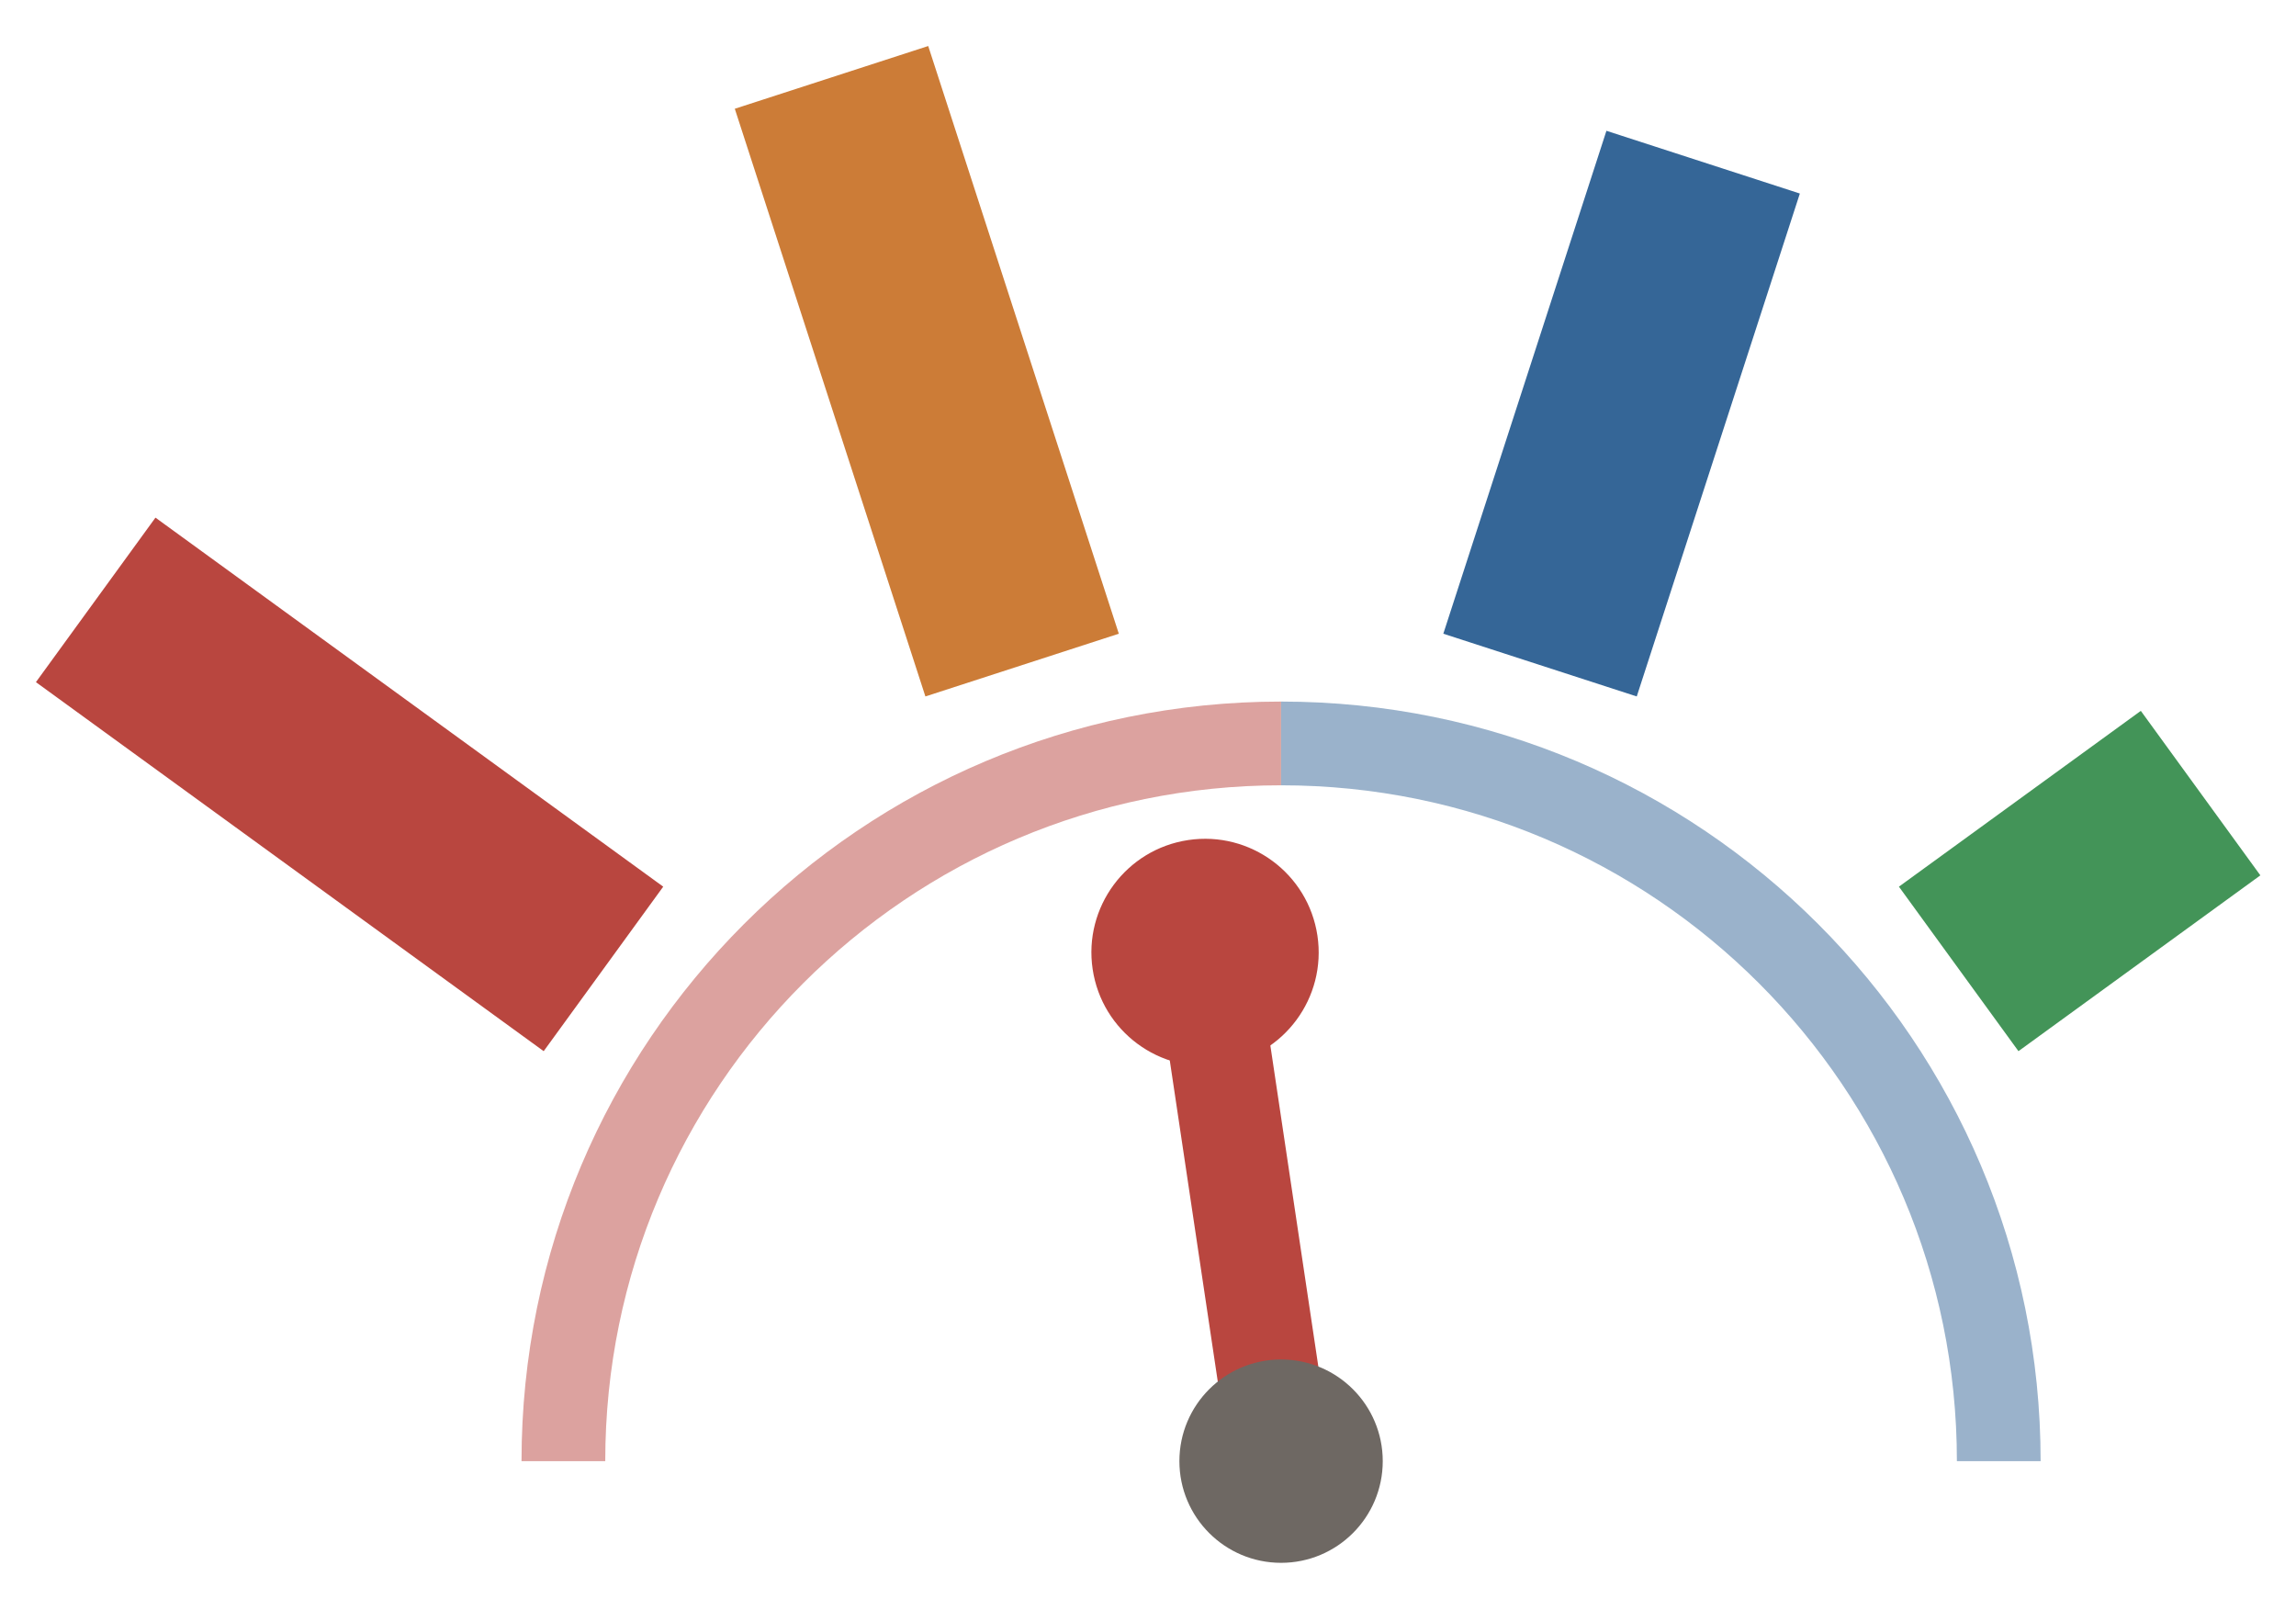
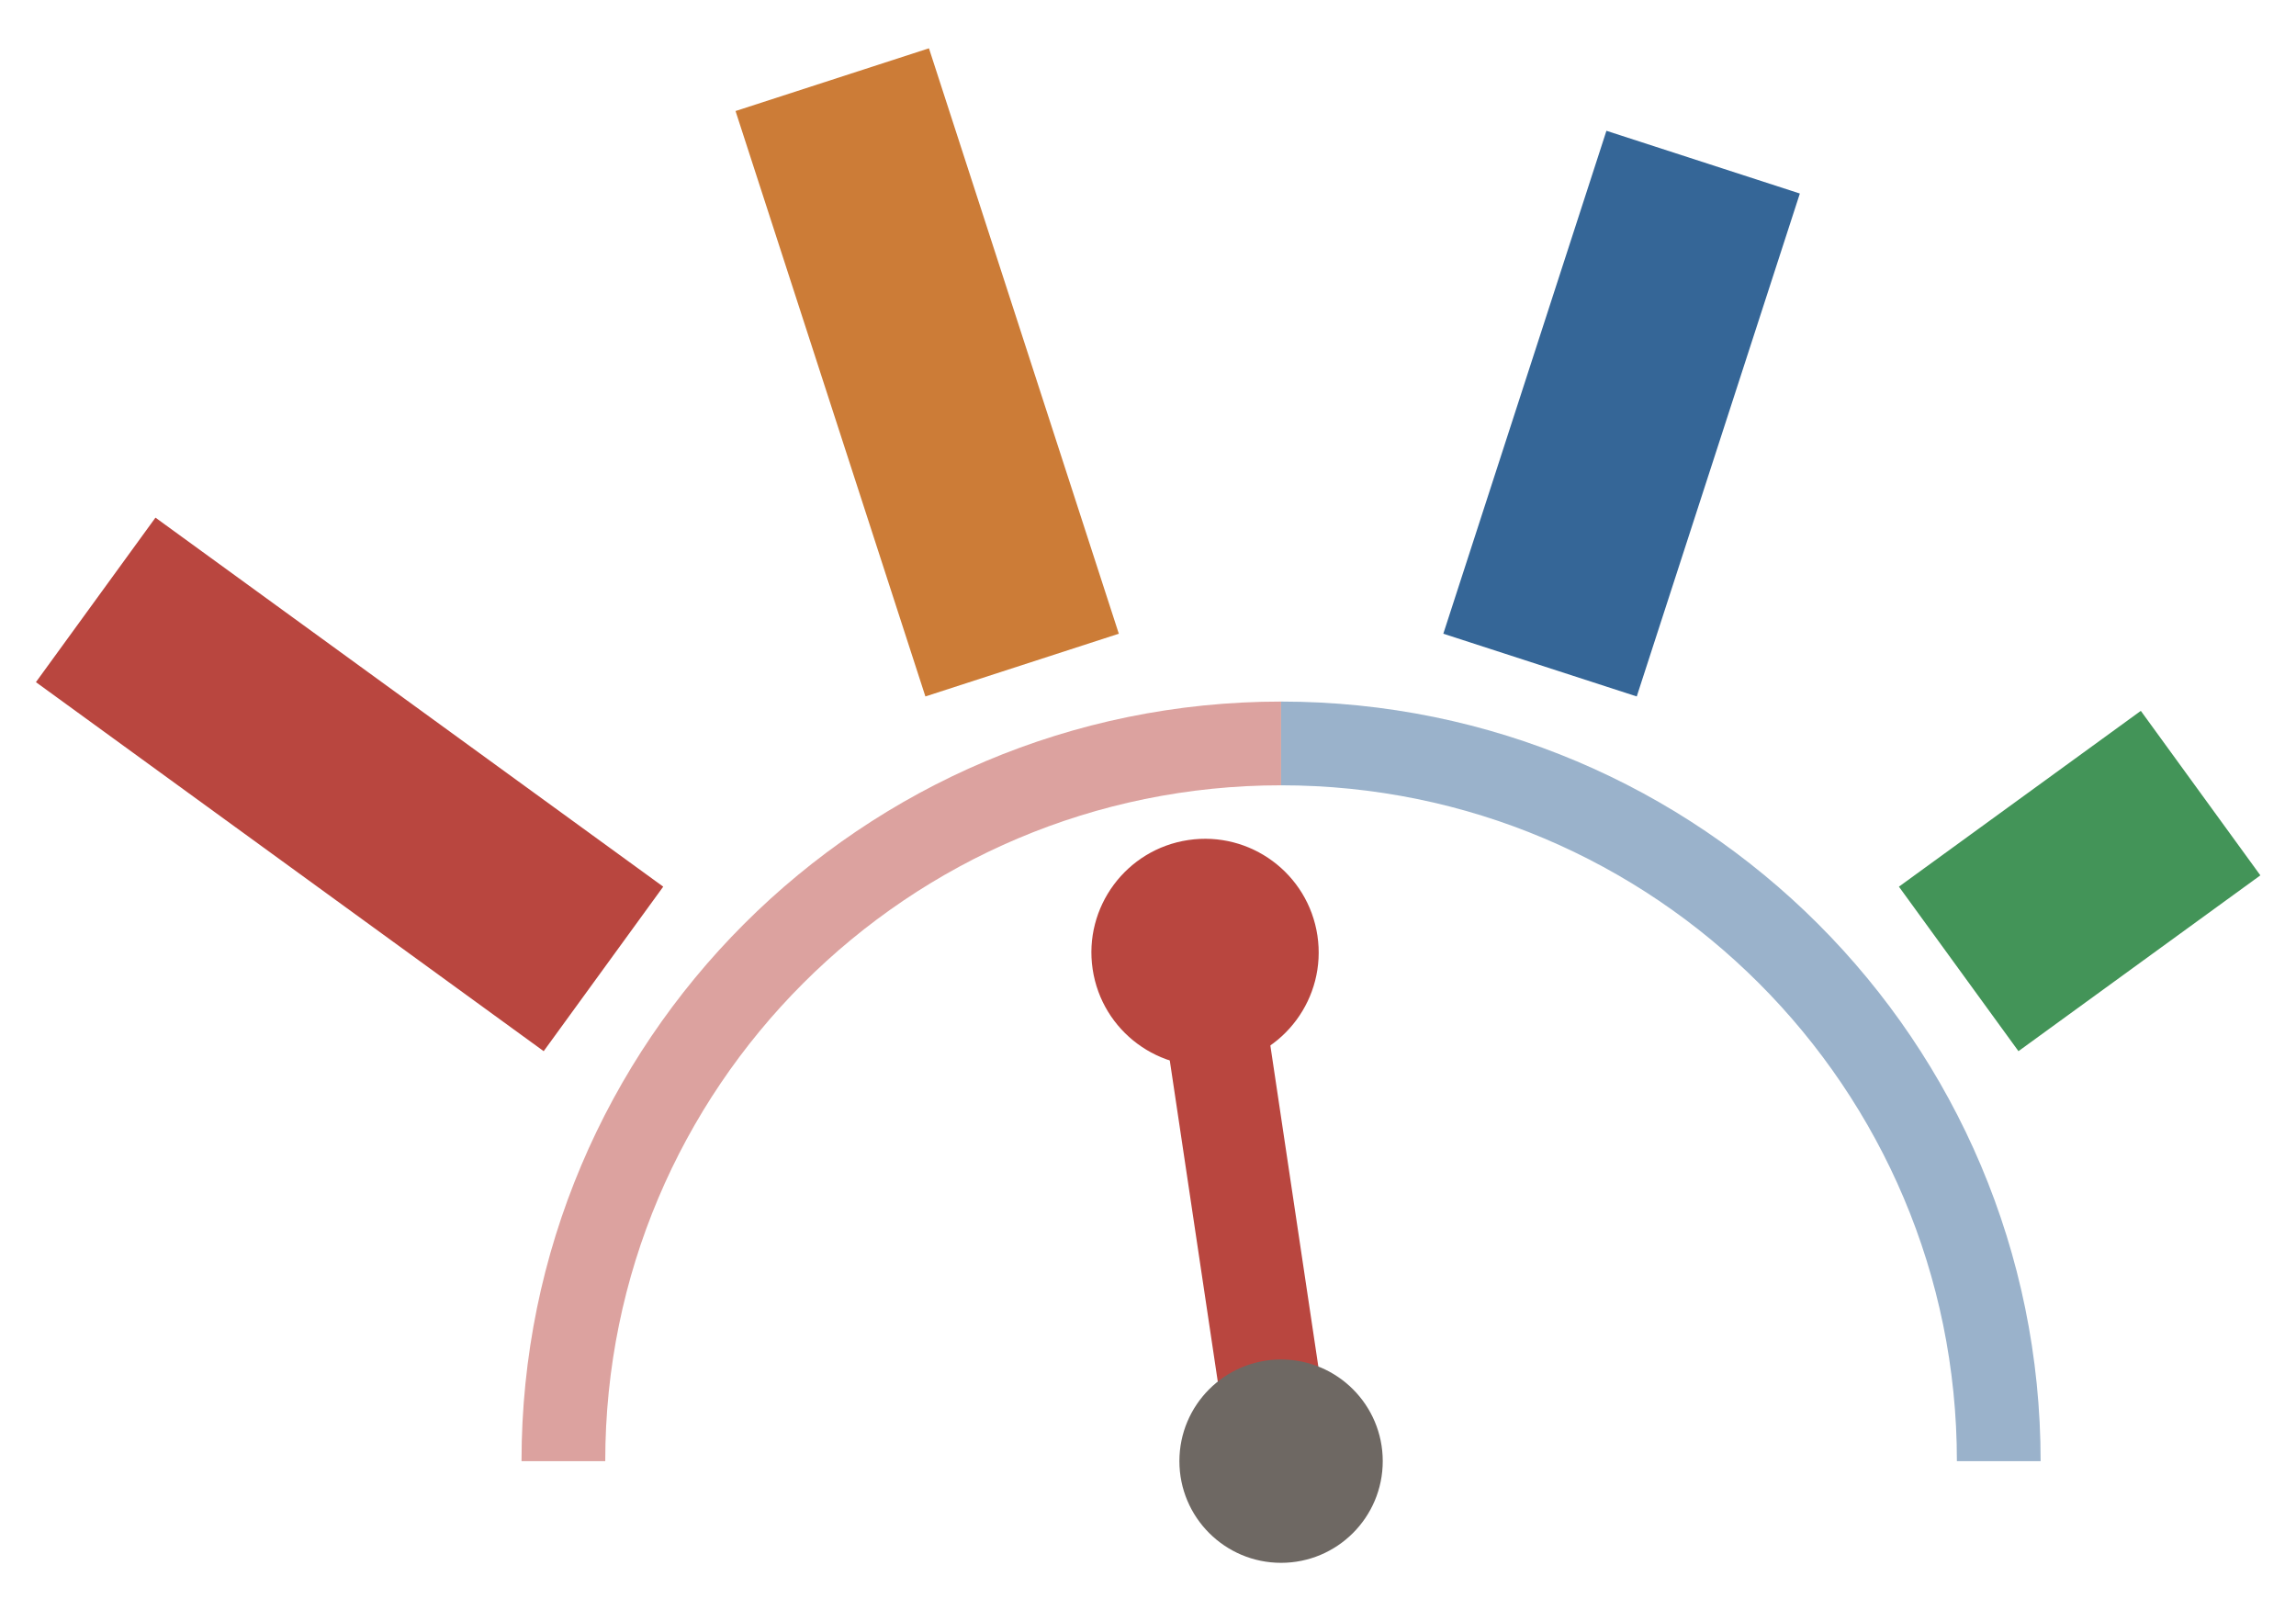
<svg xmlns="http://www.w3.org/2000/svg" viewBox="0.58 0.07 38.39 26.73">
  <path d="M 10 24.5 A 12 12 0 0 1 22 12.5" fill="none" stroke="#b9463f" stroke-width="1.4" opacity="0.5" />
  <path d="M 22 12.5 A 12 12 0 0 1 34 24.5" fill="none" stroke="#356697" stroke-width="1.4" opacity="0.5" />
  <line x1="10.67" y1="16.27" x2="2.18" y2="10.1" stroke="#b9463f" stroke-width="3.4" stroke-linecap="butt" stroke-dasharray="10.5 10.5" />
-   <line x1="17.67" y1="11.19" x2="14.43" y2="1.2" stroke="#cc7c37" stroke-width="3.4" stroke-linecap="butt" stroke-dasharray="10.33 10.5" />
+   <line x1="17.67" y1="11.19" x2="14.43" y2="1.2" stroke="#cc7c37" stroke-width="3.4" stroke-linecap="butt" stroke-dasharray="10.29 10.5" />
  <line x1="26.33" y1="11.19" x2="29.57" y2="1.2" stroke="#356697" stroke-width="3.4" stroke-linecap="butt" stroke-dasharray="8.84 10.5" />
  <line x1="33.33" y1="16.27" x2="41.82" y2="10.1" stroke="#439458" stroke-width="3.4" stroke-linecap="butt" stroke-dasharray="5 10.5" />
  <g transform="translate(22, 24.5)">
    <g transform="rotate(-8.5)">
      <line x1="0" y1="0" x2="0" y2="-8.6" stroke="#b9463f" stroke-width="1.7" stroke-linecap="round" />
      <circle cx="0" cy="-8.6" r="1.9" fill="#b9463f" />
    </g>
  </g>
  <circle cx="22" cy="24.5" r="1.7" fill="#6e6863" />
</svg>
